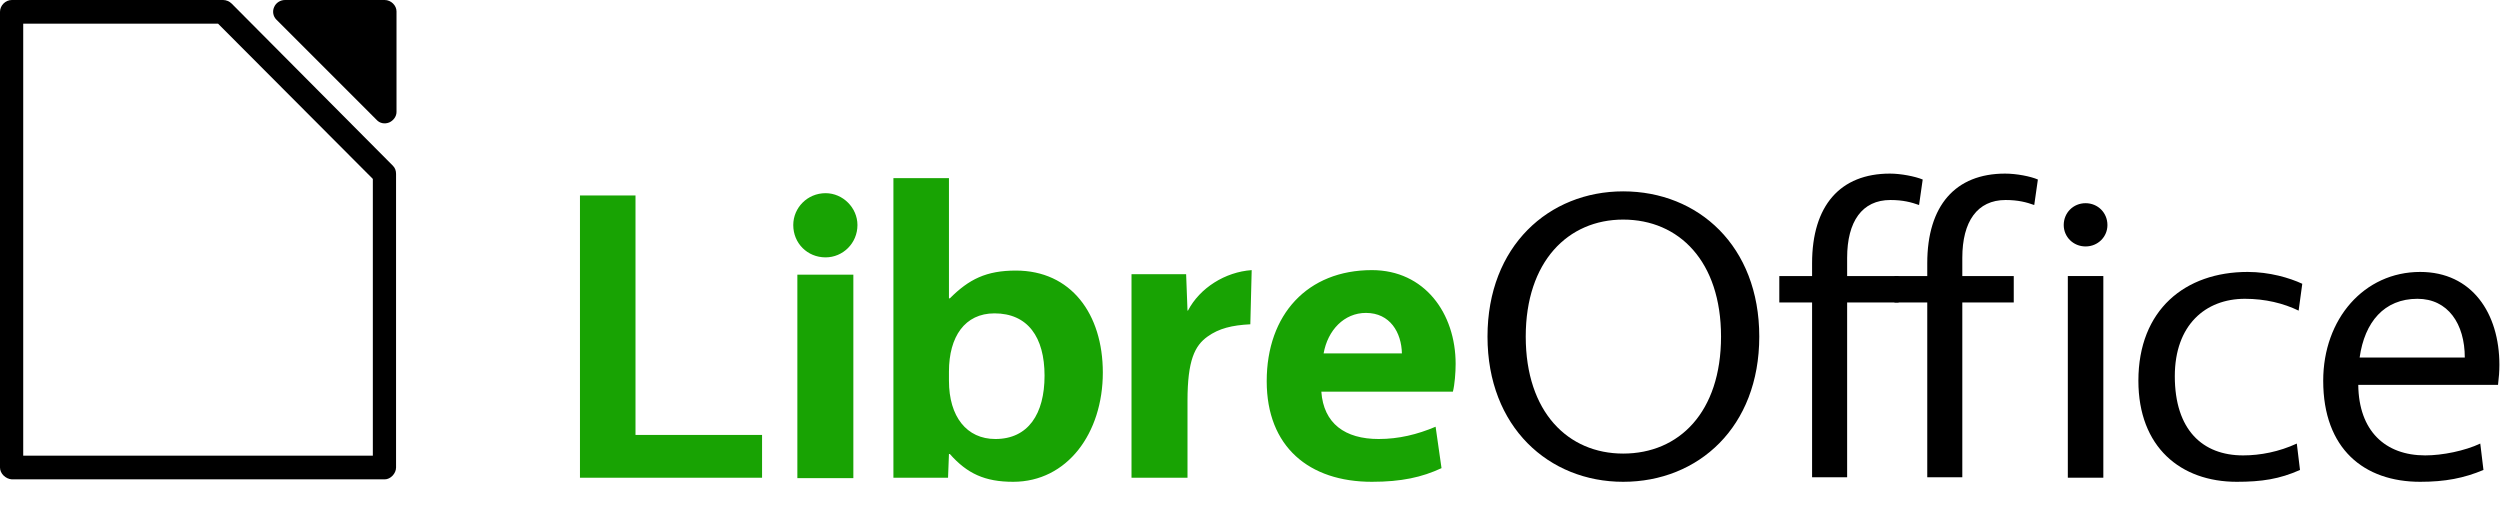
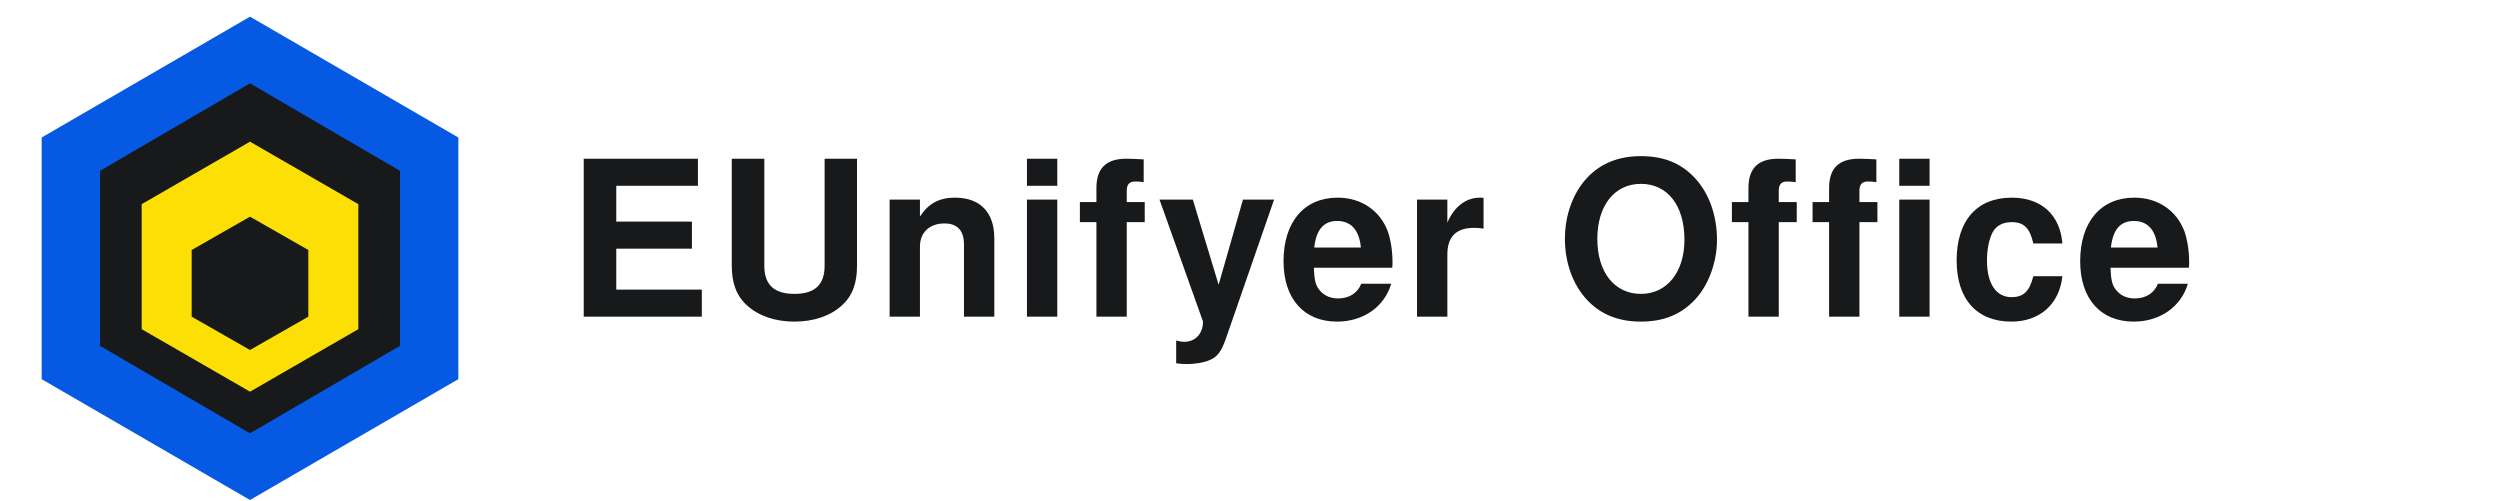
- <svg xmlns="http://www.w3.org/2000/svg" width="345.611" height="71.5" fill-rule="evenodd" stroke-linejoin="round" stroke-width="28.222" preserveAspectRatio="xMidYMid" viewBox="0 0 9144.293 1891.771" id="svg3">
-   <path fill="#18a303" d="M2121.35 714.926V1747.306h666.052v-156.522H2324.496V714.926zm795.163 1034.045h204.811v-744.311h-204.81zm103.238-807.587c63.275.0 116.56-51.619 116.56-118.224.0-63.275-53.285-116.559-116.56-116.559-66.605.0-118.224 53.284-118.224 116.559.0 66.605 51.62 118.224 118.224 118.224m454.58 149.861h-3.33V651.651H3267.855V1747.306h199.816l3.33-86.587h3.33c63.274 71.601 128.214 101.573 231.452 101.573 198.151.0 328.031-178.169 328.031-399.63.0-214.802-116.559-372.99-318.04-372.99-108.233.0-171.508 31.638-241.443 101.573m-3.33 268.086c0-128.215 58.28-213.137 166.513-213.137 121.554.0 183.164 86.587 183.164 228.123.0 139.871-59.944 231.453-179.833 231.453-104.903.0-169.843-81.59-169.843-213.137zM4578.312 988.007c-96.577 6.66-189.824 64.94-233.118 148.197h-1.66l-4.99-133.211h-199.815v744.313h204.81v-281.406c0-148.196 26.643-201.48 73.266-234.783 41.628-29.972 89.917-41.628 156.522-44.958zm745.978 343.017c0-184.83-113.23-343.017-306.384-343.017-234.783.0-384.645 161.518-384.645 406.292.0 239.778 154.857 367.993 384.645 367.993 108.232.0 183.164-16.65 254.765-49.954l-21.647-151.527c-66.605 28.308-134.875 44.96-208.141 44.96-123.22.0-201.481-56.615-209.807-173.174H5314.3c6.66-26.643 9.99-69.936 9.99-101.573m-328.032-186.494c88.253.0 129.88 71.601 131.545 148.197h-286.401c14.987-84.922 74.93-148.197 154.856-148.197" id="path1" />
-   <path d="m5937.056 699.94c-271.416.0-496.207 199.815-496.207 531.176.0 331.361 224.791 531.176 496.207 531.176 274.746.0 497.874-199.815 497.874-531.176.0-331.361-223.128-531.176-497.874-531.176m0 103.238c204.811.0 358.004 153.192 358.004 427.938.0 276.411-153.193 427.938-358.004 427.938-201.48.0-356.338-151.527-356.338-427.938.0-274.746 154.857-427.938 356.338-427.938m691.03 159.852v46.624h-119.89v96.577h119.89v639.41H6756.3v-639.41h188.159v-96.577h-188.16v-66.605c0-133.21 54.95-211.471 158.188-211.471 46.625.0 76.597 8.32 104.904 18.316l13.32-93.247c-28.306-11.656-79.926-21.647-119.891-21.647-181.497.0-284.735 116.559-284.735 328.03z" id="path2" />
-   <path d="M84.922 86.587" id="path10" />
-   <path d="M43.294.001C19.982.001.0 19.982.0 43.294v1666.794c0 21.646 19.982 41.628 43.294 43.293h1363.74c21.646.0 41.628-21.647 41.628-43.293V636.08c0-11.656-3.33-21.647-11.656-29.973L847.551 13.322C839.221 4.992 827.569.001 815.913.001zM84.922 86.587H797.597L1363.74 654.396V1666.794H84.922z" id="path9" />
-   <path d="m1042.371.001c-16.652.0-33.303 9.99-39.964 26.642-6.66 14.986-3.33 33.302 8.33 44.958l366.329 366.328c11.656 13.322 29.972 16.652 46.623 9.99 14.986-6.66 26.642-21.646 26.642-38.298V41.628C1450.331 19.981 1430.349.0 1407.038.0z" id="path8" />
-   <path d="m9137.067 1407.62c3.33-26.642 4.99-49.954 4.99-73.266.0-188.16-99.908-339.686-289.732-339.686-204.811.0-354.672 171.508-354.672 397.965.0 249.77 149.86 369.66 354.672 369.66 91.582.0 159.852-13.322 231.452-43.294l-11.655-96.578c-56.615 26.642-138.206 43.294-201.481 43.294-146.531.0-243.11-89.917-244.774-258.095zm-294.728-314.71c111.563.0 173.173 91.582 173.173 214.802h-384.645c18.317-129.88 89.917-214.802 211.472-214.802" id="path7" />
-   <path d="m7954.826 1375.982c0-186.494 111.563-283.072 256.429-283.072 74.932.0 141.536 16.652 196.486 43.294l13.32-98.243c-46.622-21.647-119.888-43.293-199.815-43.293-228.123.0-399.631 138.205-399.631 397.965.0 243.11 154.857 369.66 359.668 369.66 91.583.0 156.522-9.99 231.453-43.294l-11.655-96.578c-64.941 29.973-133.212 43.294-196.485 43.294-148.197.0-249.77-93.248-249.77-289.733" id="path6" />
-   <path d="m7628.46 901.421c44.959.0 79.927-34.968 79.927-78.261.0-44.959-34.968-79.927-79.927-79.927-44.958.0-79.925 34.968-79.925 79.927.0 43.293 34.967 78.261 79.925 78.261" id="path5" />
-   <path d="M7563.52 1747.306H7693.4V1009.654H7563.52z" id="path4" />
-   <path d="m7049.363 963.03v46.624h-119.89v96.577h119.89v639.41h128.214v-639.41h188.16v-96.577h-188.16v-66.605c0-133.21 54.95-211.471 158.189-211.471 46.623.0 76.595 8.32 104.903 18.316l13.32-93.247c-26.64-11.656-78.26-21.647-119.889-21.647-181.498.0-284.736 116.559-284.736 328.03z" id="path3" />
+ <svg xmlns="http://www.w3.org/2000/svg" width="300" height="60" viewBox="0 0 300 60">
+   <polygon points="30,2 55,16.5 55,45.5 30,60 5,45.5 5,16.5" fill="#0659E3" />
+   <polygon points="30,10 48,20.5 48,41.5 30,52 12,41.5 12,20.5" fill="#18191A" />
+   <polygon points="30,17 43,24.5 43,39.5 30,47 17,39.5 17,24.5" fill="#FCDF05" />
+   <polygon points="30,26 37,30 37,38 30,42 23,38 23,30" fill="#18191A" />
+   <text x="68" y="38" font-family="Helvetica, Arial, sans-serif" font-size="26" font-weight="600" fill="#18191A" letter-spacing="0.5">EUnifyer Office</text>
</svg>
